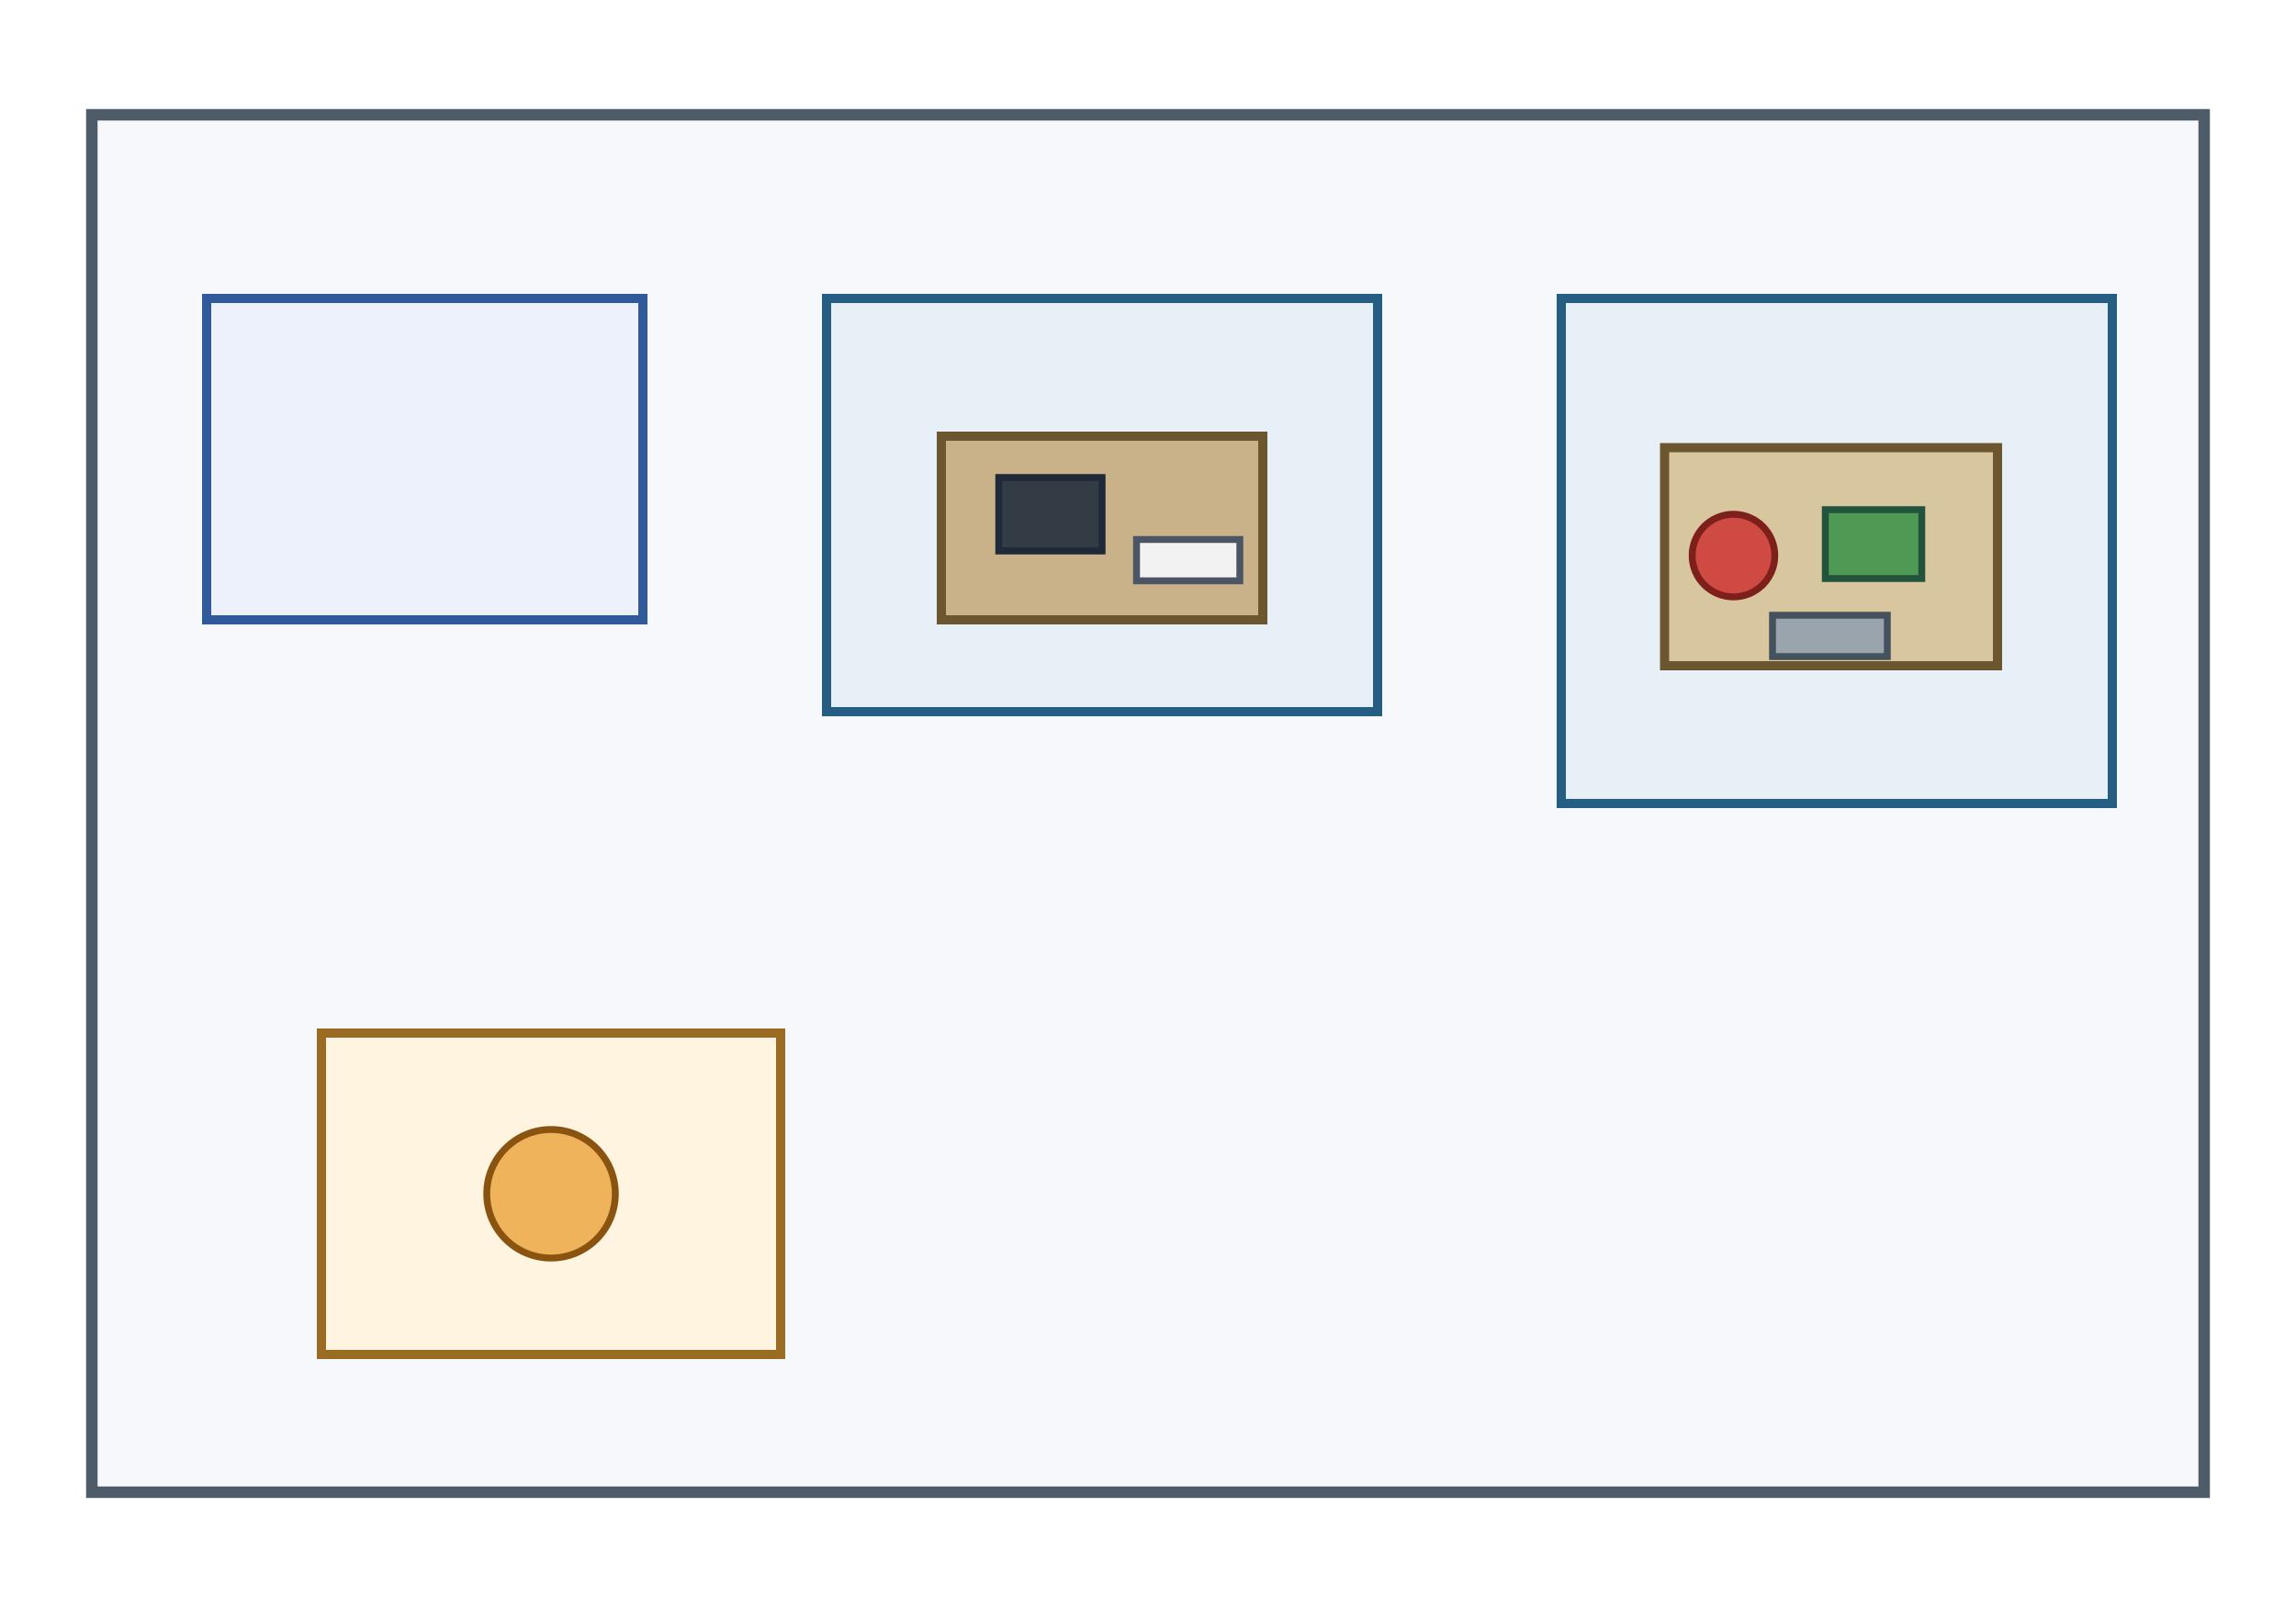
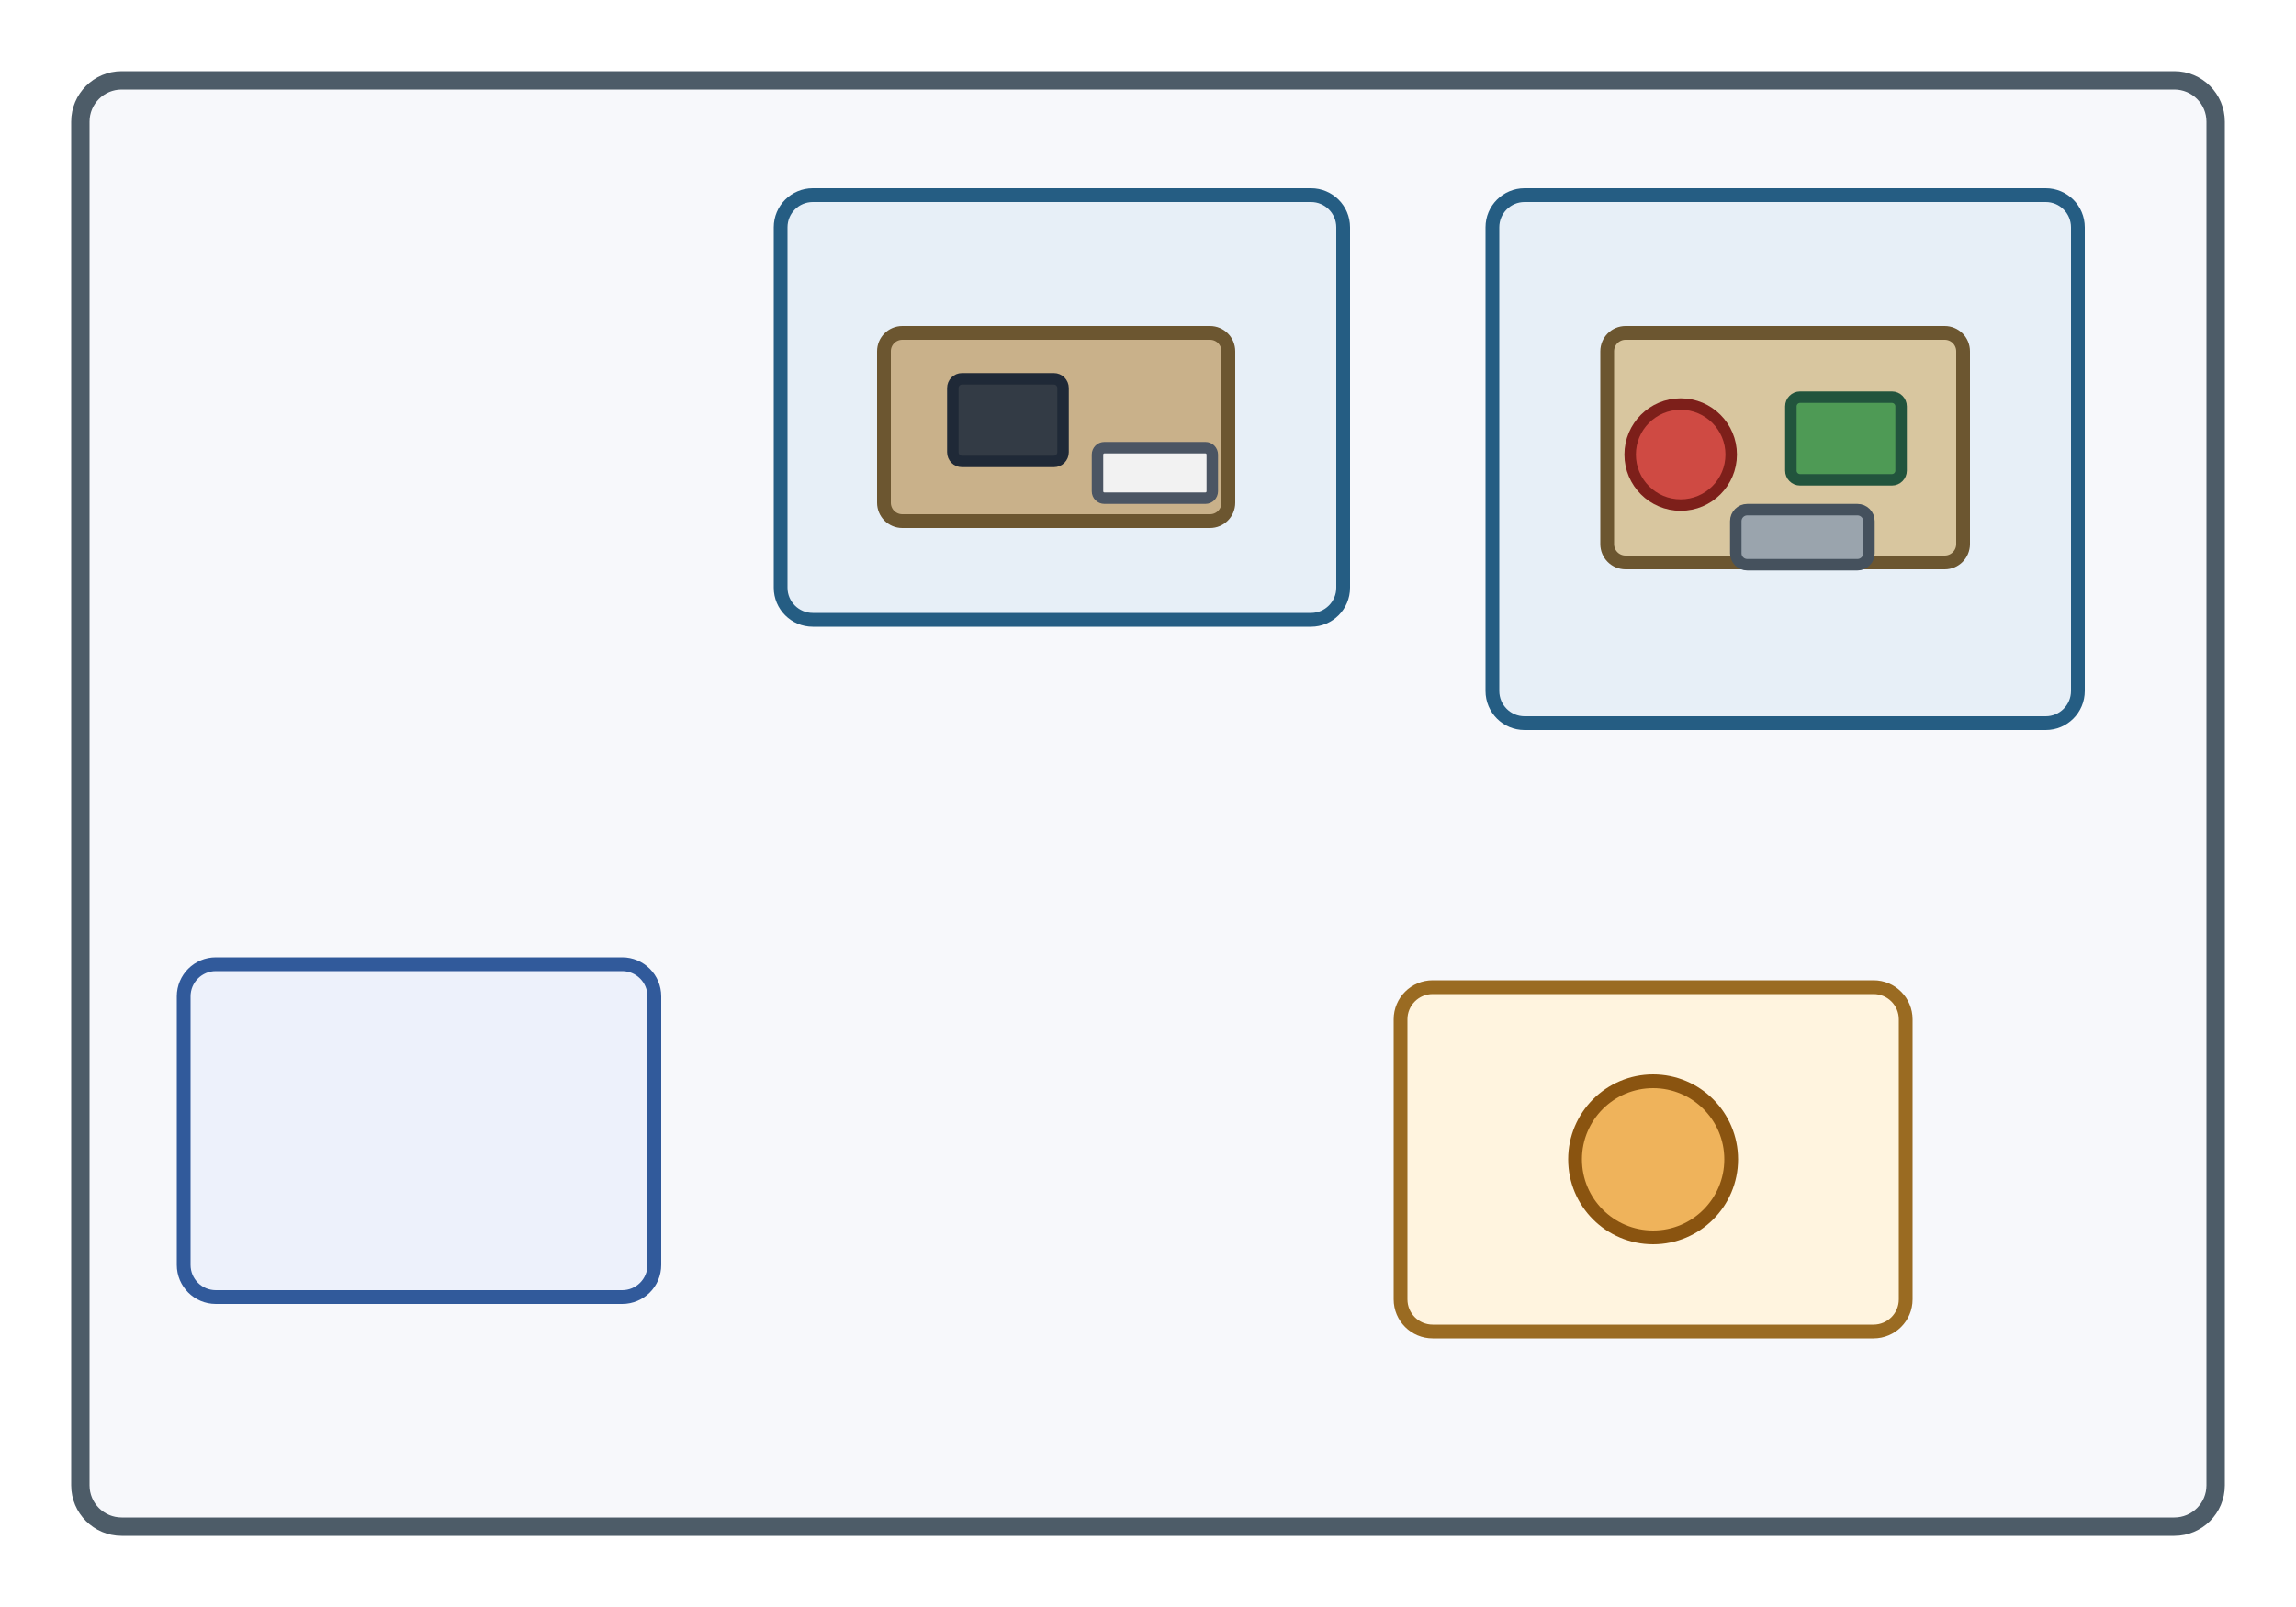
- <svg xmlns="http://www.w3.org/2000/svg" width="10m" height="7m" viewBox="-5 -3.5 10 7">
-   <g id="walls">
-     <rect id="codex_lab_room" x="-4.6" y="-3.0" width="9.2" height="6.0" fill="#f7f8fb" stroke="#4d5c68" stroke-width="0.05" />
-     <rect id="codex_robot_station" x="-4.1" y="-2.2" width="1.9" height="1.4" fill="#edf1fb" stroke="#315a9b" stroke-width="0.04" />
-     <rect id="codex_desk_area" x="-1.4" y="-2.2" width="2.4" height="1.8" fill="#e7eff7" stroke="#255d83" stroke-width="0.04" />
-     <rect id="codex_work_table_area" x="1.8" y="-2.2" width="2.4" height="2.2" fill="#e7eff7" stroke="#255d83" stroke-width="0.04" />
-     <rect id="codex_handoff_area" x="-3.6" y="1.0" width="2.0" height="1.4" fill="#fff4df" stroke="#9a6b22" stroke-width="0.04" />
-     <rect id="codex_lab_desk" x="-0.9" y="-1.6" width="1.4" height="0.8" fill="#c9b18a" stroke="#6c5630" stroke-width="0.04" />
-     <rect id="codex_work_table" x="2.25" y="-1.55" width="1.45" height="0.95" fill="#d8c69f" stroke="#6c5630" stroke-width="0.04" />
-   </g>
-   <g id="static_objects">
-     <rect id="codex_lab_computer" class="Computer" x="-0.65" y="-1.42" width="0.45" height="0.32" fill="#333b45" stroke="#1f2937" stroke-width="0.03" />
-     <rect id="codex_lab_keyboard" class="Keyboard" x="-0.05" y="-1.15" width="0.45" height="0.18" fill="#f2f2f2" stroke="#4b5563" stroke-width="0.03" />
-     <circle id="codex_lab_cup" class="Cup" cx="2.55" cy="-1.08" r="0.18" fill="#cf4a43" stroke="#7d1f1a" stroke-width="0.03" />
-     <rect id="codex_lab_manual" class="Book" x="2.95" y="-1.28" width="0.42" height="0.3" fill="#4e9a55" stroke="#22543d" stroke-width="0.03" />
-     <rect id="codex_lab_phone" class="CellularTelephone" x="2.72" y="-0.82" width="0.5" height="0.18" fill="#9aa4ad" stroke="#45515d" stroke-width="0.03" />
-     <circle id="codex_alex_person" class="Human" cx="-2.6" cy="1.7" r="0.28" fill="#efb35b" stroke="#8a5410" stroke-width="0.03" />
-   </g>
+ <svg xmlns="http://www.w3.org/2000/svg" width="1000cm" height="700cm" viewBox="0 0 1000 700">
+   <rect id="codex_lab_room" x="35" y="35" width="930" height="630" rx="18" fill="#f7f8fb" stroke="#4d5c68" stroke-width="8" />
+   <rect id="codex_robot_station" x="80" y="420" width="205" height="145" rx="14" fill="#edf1fb" stroke="#315a9b" stroke-width="6" />
+   <rect id="codex_desk_area" x="340" y="85" width="245" height="185" rx="14" fill="#e7eff7" stroke="#255d83" stroke-width="6" />
+   <rect id="codex_work_table_area" x="650" y="85" width="255" height="230" rx="14" fill="#e7eff7" stroke="#255d83" stroke-width="6" />
+   <rect id="codex_handoff_area" x="610" y="430" width="220" height="150" rx="14" fill="#fff4df" stroke="#9a6b22" stroke-width="6" />
+   <rect id="codex_lab_desk" x="385" y="145" width="150" height="82" rx="8" fill="#c9b18a" stroke="#6c5630" stroke-width="6" />
+   <rect id="codex_work_table" x="700" y="145" width="155" height="100" rx="8" fill="#d8c69f" stroke="#6c5630" stroke-width="6" />
+   <rect id="codex_lab_computer" class="Computer" x="415" y="165" width="48" height="36" rx="4" fill="#333b45" stroke="#1f2937" stroke-width="5" />
+   <rect id="codex_lab_keyboard" class="Keyboard" x="478" y="195" width="50" height="22" rx="3" fill="#f2f2f2" stroke="#4b5563" stroke-width="5" />
+   <circle id="codex_lab_cup" class="Cup" cx="732" cy="198" r="22" fill="#cf4a43" stroke="#7d1f1a" stroke-width="5" />
+   <rect id="codex_lab_manual" class="Book" x="780" y="173" width="48" height="36" rx="4" fill="#4e9a55" stroke="#22543d" stroke-width="5" />
+   <rect id="codex_lab_phone" class="CellularTelephone" x="756" y="222" width="58" height="24" rx="5" fill="#9aa4ad" stroke="#45515d" stroke-width="5" />
+   <circle id="codex_alex_person" class="Human" cx="720" cy="505" r="34" fill="#efb35b" stroke="#8a5410" stroke-width="6" />
</svg>
